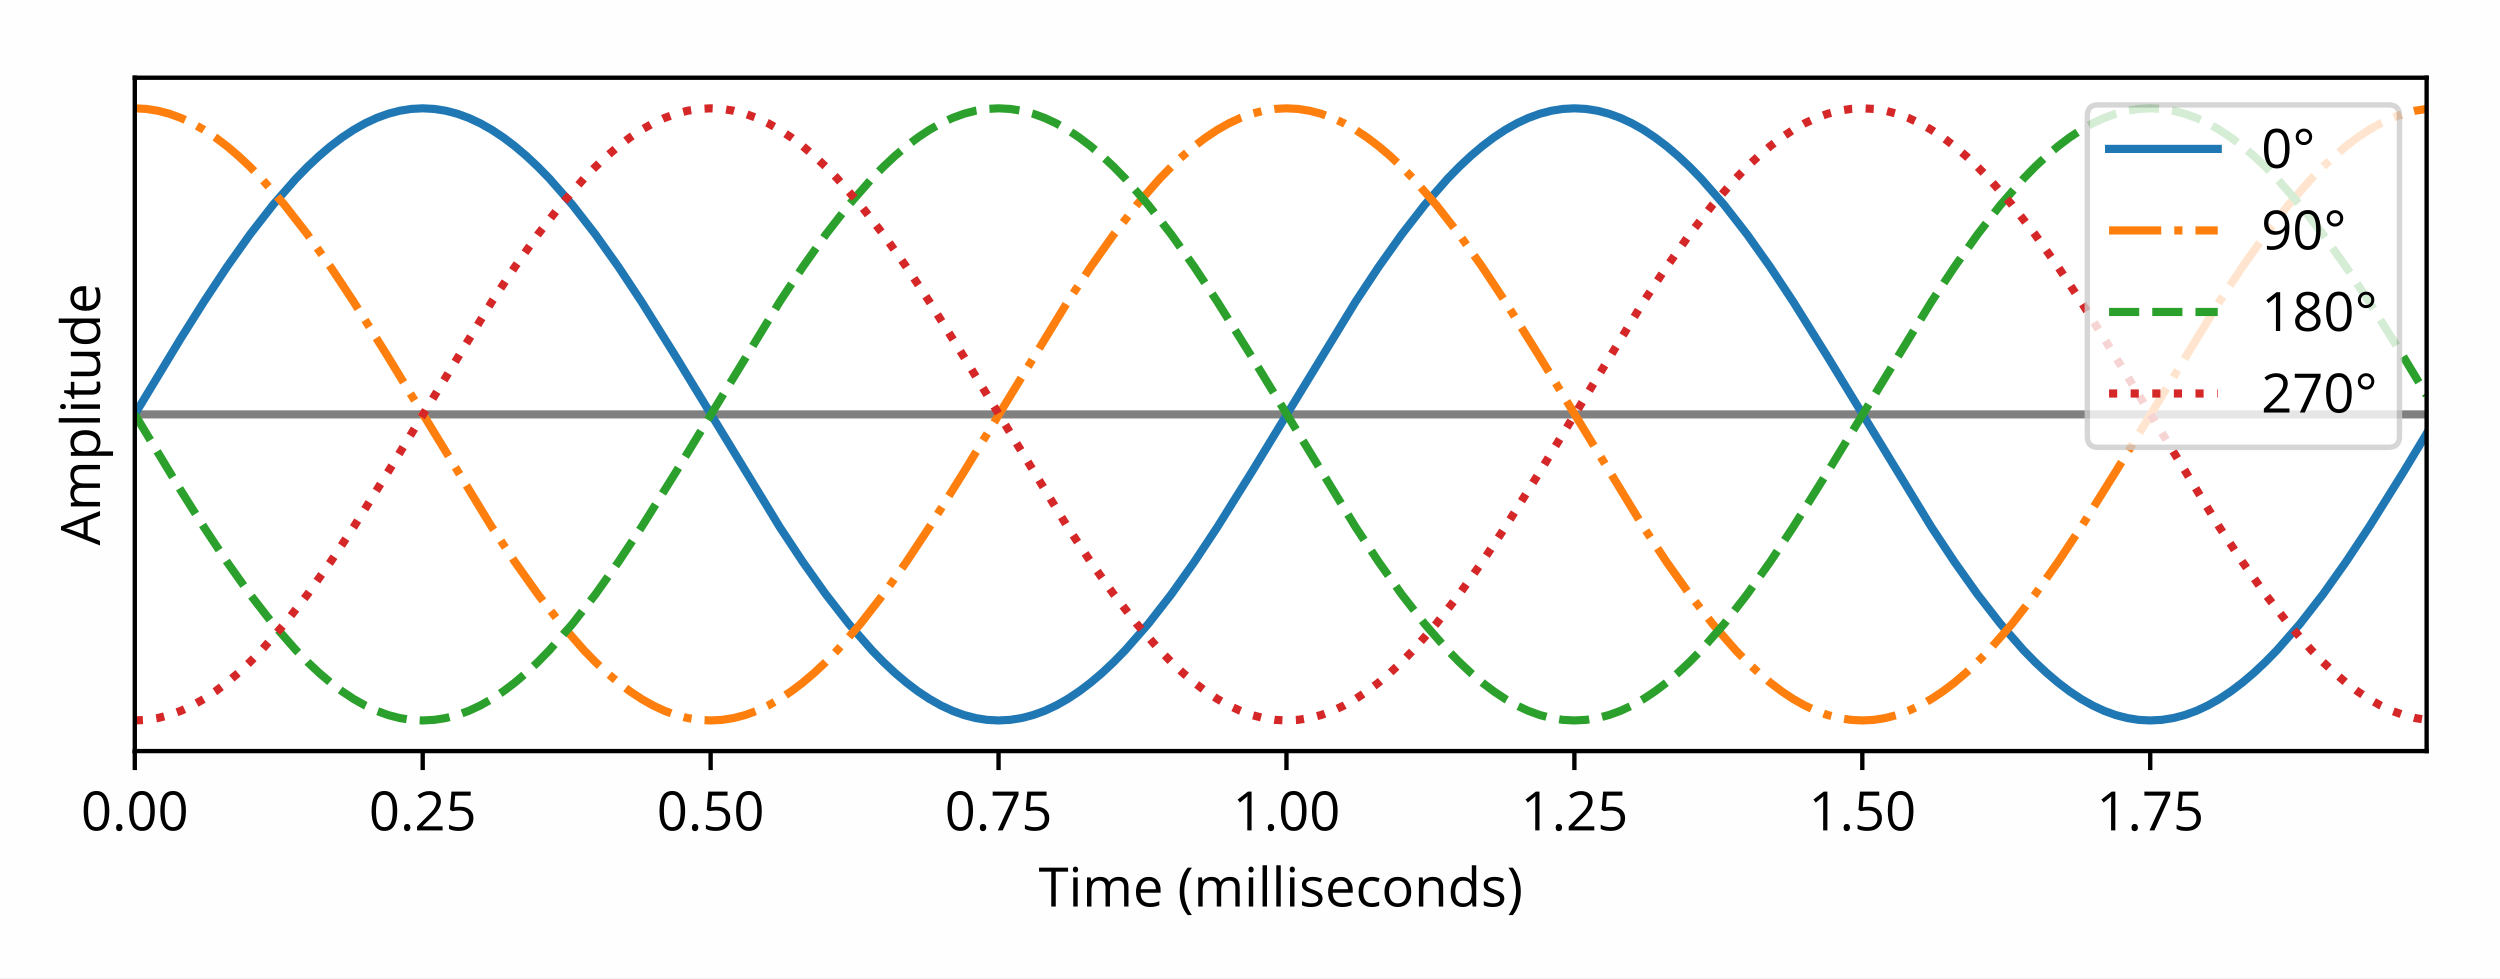
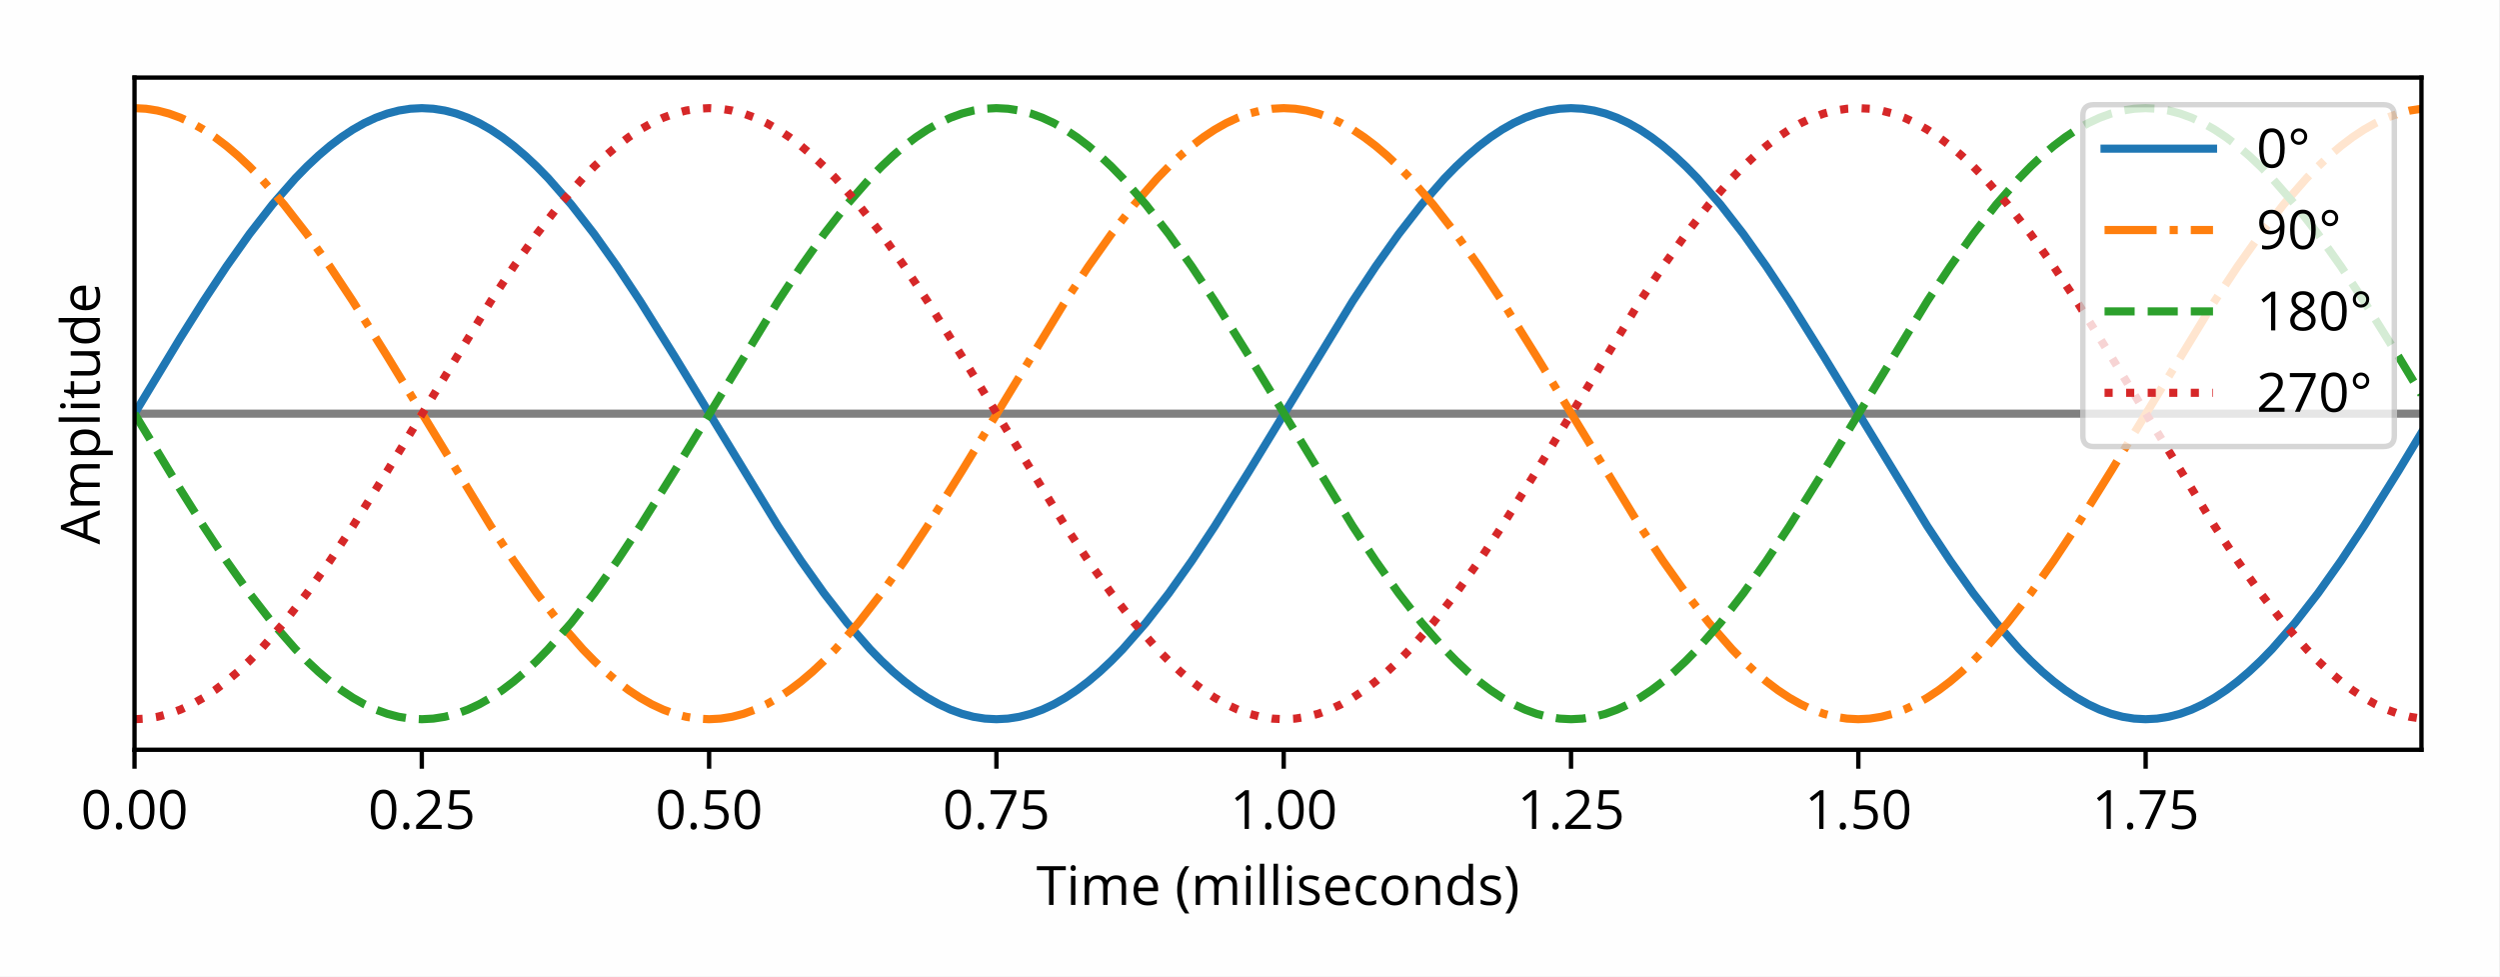
- <svg xmlns="http://www.w3.org/2000/svg" xmlns:xlink="http://www.w3.org/1999/xlink" height="180pt" version="1.1" viewBox="0 0 460 180" width="460pt">
+ <svg xmlns="http://www.w3.org/2000/svg" xmlns:xlink="http://www.w3.org/1999/xlink" height="180pt" version="1.1" viewBox="0 0 460.8 180" width="460.8pt">
  <defs>
    <style type="text/css">
*{stroke-linecap:butt;stroke-linejoin:round;}
  </style>
  </defs>
  <g id="figure_1">
    <g id="patch_1">
      <path d="M 0 180  L 460.8 180  L 460.8 0  L 0 0  z " style="fill:#fefefe;" />
    </g>
    <g id="axes_1">
      <g id="patch_2">
        <path d="M 24.802 138.197  L 446.5 138.197  L 446.5 14.3  L 24.802 14.3  z " style="fill:#ffffff;" />
      </g>
      <g id="line2d_1">
-         <path clip-path="url(#p7394f5e223)" d="M 24.802 76.248  L 446.5 76.248  " style="fill:none;stroke:#808080;stroke-linecap:square;stroke-width:1.5;" />
+         <path clip-path="url(#pbd737df02e)" d="M 24.802 76.248  L 446.5 76.248  " style="fill:none;stroke:#808080;stroke-linecap:square;stroke-width:1.5;" />
      </g>
      <g id="matplotlib.axis_1">
        <g id="xtick_1">
          <g id="line2d_2">
            <defs>
              <path d="M 0 0  L 0 3.5  " id="mc1b6aceab8" style="stroke:#000000;stroke-width:0.8;" />
            </defs>
            <g>
              <use style="stroke:#000000;stroke-width:0.8;" x="24.802" xlink:href="#mc1b6aceab8" y="138.197" />
            </g>
          </g>
          <g id="text_1">
            <text style="font-family:Open Sans;font-size:10px;font-style:normal;font-weight:normal;text-anchor:middle;" transform="rotate(-0, 24.80156, 152.7953)" x="24.802" y="152.795">0.00</text>
          </g>
        </g>
        <g id="xtick_2">
          <g id="line2d_3">
            <g>
              <use style="stroke:#000000;stroke-width:0.8;" x="77.779" xlink:href="#mc1b6aceab8" y="138.197" />
            </g>
          </g>
          <g id="text_2">
            <text style="font-family:Open Sans;font-size:10px;font-style:normal;font-weight:normal;text-anchor:middle;" transform="rotate(-0, 77.77875, 152.7953)" x="77.779" y="152.795">0.25</text>
          </g>
        </g>
        <g id="xtick_3">
          <g id="line2d_4">
            <g>
              <use style="stroke:#000000;stroke-width:0.8;" x="130.756" xlink:href="#mc1b6aceab8" y="138.197" />
            </g>
          </g>
          <g id="text_3">
            <text style="font-family:Open Sans;font-size:10px;font-style:normal;font-weight:normal;text-anchor:middle;" transform="rotate(-0, 130.7559, 152.7953)" x="130.756" y="152.795">0.50</text>
          </g>
        </g>
        <g id="xtick_4">
          <g id="line2d_5">
            <g>
              <use style="stroke:#000000;stroke-width:0.8;" x="183.733" xlink:href="#mc1b6aceab8" y="138.197" />
            </g>
          </g>
          <g id="text_4">
            <text style="font-family:Open Sans;font-size:10px;font-style:normal;font-weight:normal;text-anchor:middle;" transform="rotate(-0, 183.7331, 152.7953)" x="183.733" y="152.795">0.75</text>
          </g>
        </g>
        <g id="xtick_5">
          <g id="line2d_6">
            <g>
              <use style="stroke:#000000;stroke-width:0.8;" x="236.71" xlink:href="#mc1b6aceab8" y="138.197" />
            </g>
          </g>
          <g id="text_5">
            <text style="font-family:Open Sans;font-size:10px;font-style:normal;font-weight:normal;text-anchor:middle;" transform="rotate(-0, 236.7103, 152.7953)" x="236.71" y="152.795">1.00</text>
          </g>
        </g>
        <g id="xtick_6">
          <g id="line2d_7">
            <g>
              <use style="stroke:#000000;stroke-width:0.8;" x="289.688" xlink:href="#mc1b6aceab8" y="138.197" />
            </g>
          </g>
          <g id="text_6">
            <text style="font-family:Open Sans;font-size:10px;font-style:normal;font-weight:normal;text-anchor:middle;" transform="rotate(-0, 289.6875, 152.7953)" x="289.688" y="152.795">1.25</text>
          </g>
        </g>
        <g id="xtick_7">
          <g id="line2d_8">
            <g>
              <use style="stroke:#000000;stroke-width:0.8;" x="342.665" xlink:href="#mc1b6aceab8" y="138.197" />
            </g>
          </g>
          <g id="text_7">
            <text style="font-family:Open Sans;font-size:10px;font-style:normal;font-weight:normal;text-anchor:middle;" transform="rotate(-0, 342.6647, 152.7953)" x="342.665" y="152.795">1.50</text>
          </g>
        </g>
        <g id="xtick_8">
          <g id="line2d_9">
            <g>
              <use style="stroke:#000000;stroke-width:0.8;" x="395.642" xlink:href="#mc1b6aceab8" y="138.197" />
            </g>
          </g>
          <g id="text_8">
            <text style="font-family:Open Sans;font-size:10px;font-style:normal;font-weight:normal;text-anchor:middle;" transform="rotate(-0, 395.6419, 152.7953)" x="395.642" y="152.795">1.75</text>
          </g>
        </g>
        <g id="text_9">
          <text style="font-family:Open Sans;font-size:10px;font-style:normal;font-weight:normal;text-anchor:middle;" transform="rotate(-0, 235.6508, 166.7969)" x="235.651" y="166.797">Time (milliseconds)</text>
        </g>
      </g>
      <g id="matplotlib.axis_2">
        <g id="text_10">
          <text style="font-family:Open Sans;font-size:10px;font-style:normal;font-weight:normal;text-anchor:middle;" transform="rotate(-90, 18.39844, 76.24844)" x="18.398" y="76.248">Amplitude</text>
        </g>
      </g>
      <g id="line2d_10">
-         <path clip-path="url(#p7394f5e223)" d="M 24.802 76.248  L 33.278 62.243  L 37.516 55.517  L 41.754 49.118  L 45.992 43.146  L 50.231 37.697  L 54.469 32.856  L 56.588 30.687  L 58.707 28.699  L 60.826 26.898  L 62.945 25.292  L 65.064 23.886  L 67.183 22.688  L 69.302 21.701  L 71.421 20.929  L 73.541 20.376  L 75.66 20.043  L 77.779 19.932  L 79.898 20.043  L 82.017 20.376  L 84.136 20.929  L 86.255 21.701  L 88.374 22.688  L 90.493 23.886  L 92.612 25.292  L 94.731 26.898  L 96.851 28.699  L 98.97 30.687  L 101.089 32.856  L 105.327 37.697  L 109.565 43.146  L 113.803 49.118  L 118.041 55.517  L 124.399 65.696  L 143.47 96.98  L 147.709 103.379  L 151.947 109.351  L 156.185 114.8  L 160.423 119.641  L 162.542 121.81  L 164.661 123.798  L 166.78 125.599  L 168.9 127.205  L 171.019 128.61  L 173.138 129.809  L 175.257 130.796  L 177.376 131.568  L 179.495 132.121  L 181.614 132.454  L 183.733 132.565  L 185.852 132.454  L 187.971 132.121  L 190.09 131.568  L 192.209 130.796  L 194.329 129.809  L 196.448 128.61  L 198.567 127.205  L 200.686 125.599  L 202.805 123.798  L 204.924 121.81  L 207.043 119.641  L 211.281 114.8  L 215.519 109.351  L 219.758 103.379  L 223.996 96.98  L 230.353 86.801  L 249.425 55.517  L 253.663 49.118  L 257.901 43.146  L 262.139 37.697  L 266.378 32.856  L 268.497 30.687  L 270.616 28.699  L 272.735 26.898  L 274.854 25.292  L 276.973 23.886  L 279.092 22.688  L 281.211 21.701  L 283.33 20.929  L 285.449 20.376  L 287.568 20.043  L 289.688 19.932  L 291.807 20.043  L 293.926 20.376  L 296.045 20.929  L 298.164 21.701  L 300.283 22.688  L 302.402 23.886  L 304.521 25.292  L 306.64 26.898  L 308.759 28.699  L 310.878 30.687  L 312.997 32.856  L 317.236 37.697  L 321.474 43.146  L 325.712 49.118  L 329.95 55.517  L 336.307 65.696  L 355.379 96.98  L 359.617 103.379  L 363.856 109.351  L 368.094 114.8  L 372.332 119.641  L 374.451 121.81  L 376.57 123.798  L 378.689 125.599  L 380.808 127.205  L 382.927 128.61  L 385.046 129.809  L 387.166 130.796  L 389.285 131.568  L 391.404 132.121  L 393.523 132.454  L 395.642 132.565  L 397.761 132.454  L 399.88 132.121  L 401.999 131.568  L 404.118 130.796  L 406.237 129.809  L 408.356 128.61  L 410.476 127.205  L 412.595 125.599  L 414.714 123.798  L 416.833 121.81  L 418.952 119.641  L 423.19 114.8  L 427.428 109.351  L 431.666 103.379  L 435.905 96.98  L 442.262 86.801  L 446.5 79.785  L 446.5 79.785  " style="fill:none;stroke:#1f77b4;stroke-linecap:square;stroke-width:1.5;" />
+         <path clip-path="url(#pbd737df02e)" d="M 24.802 76.248  L 33.278 62.243  L 37.516 55.517  L 41.754 49.118  L 45.992 43.146  L 50.231 37.697  L 54.469 32.856  L 56.588 30.687  L 58.707 28.699  L 60.826 26.898  L 62.945 25.292  L 65.064 23.886  L 67.183 22.688  L 69.302 21.701  L 71.421 20.929  L 73.541 20.376  L 75.66 20.043  L 77.779 19.932  L 79.898 20.043  L 82.017 20.376  L 84.136 20.929  L 86.255 21.701  L 88.374 22.688  L 90.493 23.886  L 92.612 25.292  L 94.731 26.898  L 96.851 28.699  L 98.97 30.687  L 101.089 32.856  L 105.327 37.697  L 109.565 43.146  L 113.803 49.118  L 118.041 55.517  L 124.399 65.696  L 143.47 96.98  L 147.709 103.379  L 151.947 109.351  L 156.185 114.8  L 160.423 119.641  L 162.542 121.81  L 164.661 123.798  L 166.78 125.599  L 168.9 127.205  L 171.019 128.61  L 173.138 129.809  L 175.257 130.796  L 177.376 131.568  L 179.495 132.121  L 181.614 132.454  L 183.733 132.565  L 185.852 132.454  L 187.971 132.121  L 190.09 131.568  L 192.209 130.796  L 194.329 129.809  L 196.448 128.61  L 198.567 127.205  L 200.686 125.599  L 202.805 123.798  L 204.924 121.81  L 207.043 119.641  L 211.281 114.8  L 215.519 109.351  L 219.758 103.379  L 223.996 96.98  L 230.353 86.801  L 249.425 55.517  L 253.663 49.118  L 257.901 43.146  L 262.139 37.697  L 266.378 32.856  L 268.497 30.687  L 270.616 28.699  L 272.735 26.898  L 274.854 25.292  L 276.973 23.886  L 279.092 22.688  L 281.211 21.701  L 283.33 20.929  L 285.449 20.376  L 287.568 20.043  L 289.688 19.932  L 291.807 20.043  L 293.926 20.376  L 296.045 20.929  L 298.164 21.701  L 300.283 22.688  L 302.402 23.886  L 304.521 25.292  L 306.64 26.898  L 308.759 28.699  L 310.878 30.687  L 312.997 32.856  L 317.236 37.697  L 321.474 43.146  L 325.712 49.118  L 329.95 55.517  L 336.307 65.696  L 355.379 96.98  L 359.617 103.379  L 363.856 109.351  L 368.094 114.8  L 372.332 119.641  L 374.451 121.81  L 376.57 123.798  L 378.689 125.599  L 380.808 127.205  L 382.927 128.61  L 385.046 129.809  L 387.166 130.796  L 389.285 131.568  L 391.404 132.121  L 393.523 132.454  L 395.642 132.565  L 397.761 132.454  L 399.88 132.121  L 401.999 131.568  L 404.118 130.796  L 406.237 129.809  L 408.356 128.61  L 410.476 127.205  L 412.595 125.599  L 414.714 123.798  L 416.833 121.81  L 418.952 119.641  L 423.19 114.8  L 427.428 109.351  L 431.666 103.379  L 435.905 96.98  L 442.262 86.801  L 446.5 79.785  L 446.5 79.785  " style="fill:none;stroke:#1f77b4;stroke-linecap:square;stroke-width:1.5;" />
      </g>
      <g id="line2d_11">
-         <path clip-path="url(#p7394f5e223)" d="M 24.802 19.932  L 26.921 20.043  L 29.04 20.376  L 31.159 20.929  L 33.278 21.701  L 35.397 22.688  L 37.516 23.886  L 39.635 25.292  L 41.754 26.898  L 43.873 28.699  L 45.992 30.687  L 48.112 32.856  L 52.35 37.697  L 56.588 43.146  L 60.826 49.118  L 65.064 55.517  L 71.421 65.696  L 90.493 96.98  L 94.731 103.379  L 98.97 109.351  L 103.208 114.8  L 107.446 119.641  L 109.565 121.81  L 111.684 123.798  L 113.803 125.599  L 115.922 127.205  L 118.041 128.61  L 120.161 129.809  L 122.28 130.796  L 124.399 131.568  L 126.518 132.121  L 128.637 132.454  L 130.756 132.565  L 132.875 132.454  L 134.994 132.121  L 137.113 131.568  L 139.232 130.796  L 141.351 129.809  L 143.47 128.61  L 145.59 127.205  L 147.709 125.599  L 149.828 123.798  L 151.947 121.81  L 154.066 119.641  L 158.304 114.8  L 162.542 109.351  L 166.78 103.379  L 171.019 96.98  L 177.376 86.801  L 196.448 55.517  L 200.686 49.118  L 204.924 43.146  L 209.162 37.697  L 213.4 32.856  L 215.519 30.687  L 217.639 28.699  L 219.758 26.898  L 221.877 25.292  L 223.996 23.886  L 226.115 22.688  L 228.234 21.701  L 230.353 20.929  L 232.472 20.376  L 234.591 20.043  L 236.71 19.932  L 238.829 20.043  L 240.948 20.376  L 243.068 20.929  L 245.187 21.701  L 247.306 22.688  L 249.425 23.886  L 251.544 25.292  L 253.663 26.898  L 255.782 28.699  L 257.901 30.687  L 260.02 32.856  L 264.258 37.697  L 268.497 43.146  L 272.735 49.118  L 276.973 55.517  L 283.33 65.696  L 302.402 96.98  L 306.64 103.379  L 310.878 109.351  L 315.117 114.8  L 319.355 119.641  L 321.474 121.81  L 323.593 123.798  L 325.712 125.599  L 327.831 127.205  L 329.95 128.61  L 332.069 129.809  L 334.188 130.796  L 336.307 131.568  L 338.427 132.121  L 340.546 132.454  L 342.665 132.565  L 344.784 132.454  L 346.903 132.121  L 349.022 131.568  L 351.141 130.796  L 353.26 129.809  L 355.379 128.61  L 357.498 127.205  L 359.617 125.599  L 361.736 123.798  L 363.856 121.81  L 365.975 119.641  L 370.213 114.8  L 374.451 109.351  L 378.689 103.379  L 382.927 96.98  L 389.285 86.801  L 408.356 55.517  L 412.595 49.118  L 416.833 43.146  L 421.071 37.697  L 425.309 32.856  L 427.428 30.687  L 429.547 28.699  L 431.666 26.898  L 433.785 25.292  L 435.905 23.886  L 438.024 22.688  L 440.143 21.701  L 442.262 20.929  L 444.381 20.376  L 446.5 20.043  L 446.5 20.043  " style="fill:none;stroke:#ff7f0e;stroke-dasharray:9.6,2.4,1.5,2.4;stroke-dashoffset:0;stroke-width:1.5;" />
+         <path clip-path="url(#pbd737df02e)" d="M 24.802 19.932  L 26.921 20.043  L 29.04 20.376  L 31.159 20.929  L 33.278 21.701  L 35.397 22.688  L 37.516 23.886  L 39.635 25.292  L 41.754 26.898  L 43.873 28.699  L 45.992 30.687  L 48.112 32.856  L 52.35 37.697  L 56.588 43.146  L 60.826 49.118  L 65.064 55.517  L 71.421 65.696  L 90.493 96.98  L 94.731 103.379  L 98.97 109.351  L 103.208 114.8  L 107.446 119.641  L 109.565 121.81  L 111.684 123.798  L 113.803 125.599  L 115.922 127.205  L 118.041 128.61  L 120.161 129.809  L 122.28 130.796  L 124.399 131.568  L 126.518 132.121  L 128.637 132.454  L 130.756 132.565  L 132.875 132.454  L 134.994 132.121  L 137.113 131.568  L 139.232 130.796  L 141.351 129.809  L 143.47 128.61  L 145.59 127.205  L 147.709 125.599  L 149.828 123.798  L 151.947 121.81  L 154.066 119.641  L 158.304 114.8  L 162.542 109.351  L 166.78 103.379  L 171.019 96.98  L 177.376 86.801  L 196.448 55.517  L 200.686 49.118  L 204.924 43.146  L 209.162 37.697  L 213.4 32.856  L 215.519 30.687  L 217.639 28.699  L 219.758 26.898  L 221.877 25.292  L 223.996 23.886  L 226.115 22.688  L 228.234 21.701  L 230.353 20.929  L 232.472 20.376  L 234.591 20.043  L 236.71 19.932  L 238.829 20.043  L 240.948 20.376  L 243.068 20.929  L 245.187 21.701  L 247.306 22.688  L 249.425 23.886  L 251.544 25.292  L 253.663 26.898  L 255.782 28.699  L 257.901 30.687  L 260.02 32.856  L 264.258 37.697  L 268.497 43.146  L 272.735 49.118  L 276.973 55.517  L 283.33 65.696  L 302.402 96.98  L 306.64 103.379  L 310.878 109.351  L 315.117 114.8  L 319.355 119.641  L 321.474 121.81  L 323.593 123.798  L 325.712 125.599  L 327.831 127.205  L 329.95 128.61  L 332.069 129.809  L 334.188 130.796  L 336.307 131.568  L 338.427 132.121  L 340.546 132.454  L 342.665 132.565  L 344.784 132.454  L 346.903 132.121  L 349.022 131.568  L 351.141 130.796  L 353.26 129.809  L 355.379 128.61  L 357.498 127.205  L 359.617 125.599  L 361.736 123.798  L 363.856 121.81  L 365.975 119.641  L 370.213 114.8  L 374.451 109.351  L 378.689 103.379  L 382.927 96.98  L 389.285 86.801  L 408.356 55.517  L 412.595 49.118  L 416.833 43.146  L 421.071 37.697  L 425.309 32.856  L 427.428 30.687  L 429.547 28.699  L 431.666 26.898  L 433.785 25.292  L 435.905 23.886  L 438.024 22.688  L 440.143 21.701  L 442.262 20.929  L 444.381 20.376  L 446.5 20.043  L 446.5 20.043  " style="fill:none;stroke:#ff7f0e;stroke-dasharray:9.6,2.4,1.5,2.4;stroke-dashoffset:0;stroke-width:1.5;" />
      </g>
      <g id="line2d_12">
-         <path clip-path="url(#p7394f5e223)" d="M 24.802 76.248  L 33.278 90.254  L 37.516 96.98  L 41.754 103.379  L 45.992 109.351  L 50.231 114.8  L 54.469 119.641  L 56.588 121.81  L 58.707 123.798  L 60.826 125.599  L 62.945 127.205  L 65.064 128.61  L 67.183 129.809  L 69.302 130.796  L 71.421 131.568  L 73.541 132.121  L 75.66 132.454  L 77.779 132.565  L 79.898 132.454  L 82.017 132.121  L 84.136 131.568  L 86.255 130.796  L 88.374 129.809  L 90.493 128.61  L 92.612 127.205  L 94.731 125.599  L 96.851 123.798  L 98.97 121.81  L 101.089 119.641  L 105.327 114.8  L 109.565 109.351  L 113.803 103.379  L 118.041 96.98  L 124.399 86.801  L 143.47 55.517  L 147.709 49.118  L 151.947 43.146  L 156.185 37.697  L 160.423 32.856  L 162.542 30.687  L 164.661 28.699  L 166.78 26.898  L 168.9 25.292  L 171.019 23.886  L 173.138 22.688  L 175.257 21.701  L 177.376 20.929  L 179.495 20.376  L 181.614 20.043  L 183.733 19.932  L 185.852 20.043  L 187.971 20.376  L 190.09 20.929  L 192.209 21.701  L 194.329 22.688  L 196.448 23.886  L 198.567 25.292  L 200.686 26.898  L 202.805 28.699  L 204.924 30.687  L 207.043 32.856  L 211.281 37.697  L 215.519 43.146  L 219.758 49.118  L 223.996 55.517  L 230.353 65.696  L 249.425 96.98  L 253.663 103.379  L 257.901 109.351  L 262.139 114.8  L 266.378 119.641  L 268.497 121.81  L 270.616 123.798  L 272.735 125.599  L 274.854 127.205  L 276.973 128.61  L 279.092 129.809  L 281.211 130.796  L 283.33 131.568  L 285.449 132.121  L 287.568 132.454  L 289.688 132.565  L 291.807 132.454  L 293.926 132.121  L 296.045 131.568  L 298.164 130.796  L 300.283 129.809  L 302.402 128.61  L 304.521 127.205  L 306.64 125.599  L 308.759 123.798  L 310.878 121.81  L 312.997 119.641  L 317.236 114.8  L 321.474 109.351  L 325.712 103.379  L 329.95 96.98  L 336.307 86.801  L 355.379 55.517  L 359.617 49.118  L 363.856 43.146  L 368.094 37.697  L 372.332 32.856  L 374.451 30.687  L 376.57 28.699  L 378.689 26.898  L 380.808 25.292  L 382.927 23.886  L 385.046 22.688  L 387.166 21.701  L 389.285 20.929  L 391.404 20.376  L 393.523 20.043  L 395.642 19.932  L 397.761 20.043  L 399.88 20.376  L 401.999 20.929  L 404.118 21.701  L 406.237 22.688  L 408.356 23.886  L 410.476 25.292  L 412.595 26.898  L 414.714 28.699  L 416.833 30.687  L 418.952 32.856  L 423.19 37.697  L 427.428 43.146  L 431.666 49.118  L 435.905 55.517  L 442.262 65.696  L 446.5 72.712  L 446.5 72.712  " style="fill:none;stroke:#2ca02c;stroke-dasharray:5.55,2.4;stroke-dashoffset:0;stroke-width:1.5;" />
+         <path clip-path="url(#pbd737df02e)" d="M 24.802 76.248  L 33.278 90.254  L 37.516 96.98  L 41.754 103.379  L 45.992 109.351  L 50.231 114.8  L 54.469 119.641  L 56.588 121.81  L 58.707 123.798  L 60.826 125.599  L 62.945 127.205  L 65.064 128.61  L 67.183 129.809  L 69.302 130.796  L 71.421 131.568  L 73.541 132.121  L 75.66 132.454  L 77.779 132.565  L 79.898 132.454  L 82.017 132.121  L 84.136 131.568  L 86.255 130.796  L 88.374 129.809  L 90.493 128.61  L 92.612 127.205  L 94.731 125.599  L 96.851 123.798  L 98.97 121.81  L 101.089 119.641  L 105.327 114.8  L 109.565 109.351  L 113.803 103.379  L 118.041 96.98  L 124.399 86.801  L 143.47 55.517  L 147.709 49.118  L 151.947 43.146  L 156.185 37.697  L 160.423 32.856  L 162.542 30.687  L 164.661 28.699  L 166.78 26.898  L 168.9 25.292  L 171.019 23.886  L 173.138 22.688  L 175.257 21.701  L 177.376 20.929  L 179.495 20.376  L 181.614 20.043  L 183.733 19.932  L 185.852 20.043  L 187.971 20.376  L 190.09 20.929  L 192.209 21.701  L 194.329 22.688  L 196.448 23.886  L 198.567 25.292  L 200.686 26.898  L 202.805 28.699  L 204.924 30.687  L 207.043 32.856  L 211.281 37.697  L 215.519 43.146  L 219.758 49.118  L 223.996 55.517  L 230.353 65.696  L 249.425 96.98  L 253.663 103.379  L 257.901 109.351  L 262.139 114.8  L 266.378 119.641  L 268.497 121.81  L 270.616 123.798  L 272.735 125.599  L 274.854 127.205  L 276.973 128.61  L 279.092 129.809  L 281.211 130.796  L 283.33 131.568  L 285.449 132.121  L 287.568 132.454  L 289.688 132.565  L 291.807 132.454  L 293.926 132.121  L 296.045 131.568  L 298.164 130.796  L 300.283 129.809  L 302.402 128.61  L 304.521 127.205  L 306.64 125.599  L 308.759 123.798  L 310.878 121.81  L 312.997 119.641  L 317.236 114.8  L 321.474 109.351  L 325.712 103.379  L 329.95 96.98  L 336.307 86.801  L 355.379 55.517  L 359.617 49.118  L 363.856 43.146  L 368.094 37.697  L 372.332 32.856  L 374.451 30.687  L 376.57 28.699  L 378.689 26.898  L 380.808 25.292  L 382.927 23.886  L 385.046 22.688  L 387.166 21.701  L 389.285 20.929  L 391.404 20.376  L 393.523 20.043  L 395.642 19.932  L 397.761 20.043  L 399.88 20.376  L 401.999 20.929  L 404.118 21.701  L 406.237 22.688  L 408.356 23.886  L 410.476 25.292  L 412.595 26.898  L 414.714 28.699  L 416.833 30.687  L 418.952 32.856  L 423.19 37.697  L 427.428 43.146  L 431.666 49.118  L 435.905 55.517  L 442.262 65.696  L 446.5 72.712  L 446.5 72.712  " style="fill:none;stroke:#2ca02c;stroke-dasharray:5.55,2.4;stroke-dashoffset:0;stroke-width:1.5;" />
      </g>
      <g id="line2d_13">
-         <path clip-path="url(#p7394f5e223)" d="M 24.802 132.565  L 26.921 132.454  L 29.04 132.121  L 31.159 131.568  L 33.278 130.796  L 35.397 129.809  L 37.516 128.61  L 39.635 127.205  L 41.754 125.599  L 43.873 123.798  L 45.992 121.81  L 48.112 119.641  L 52.35 114.8  L 56.588 109.351  L 60.826 103.379  L 65.064 96.98  L 71.421 86.801  L 90.493 55.517  L 94.731 49.118  L 98.97 43.146  L 103.208 37.697  L 107.446 32.856  L 109.565 30.687  L 111.684 28.699  L 113.803 26.898  L 115.922 25.292  L 118.041 23.886  L 120.161 22.688  L 122.28 21.701  L 124.399 20.929  L 126.518 20.376  L 128.637 20.043  L 130.756 19.932  L 132.875 20.043  L 134.994 20.376  L 137.113 20.929  L 139.232 21.701  L 141.351 22.688  L 143.47 23.886  L 145.59 25.292  L 147.709 26.898  L 149.828 28.699  L 151.947 30.687  L 154.066 32.856  L 158.304 37.697  L 162.542 43.146  L 166.78 49.118  L 171.019 55.517  L 177.376 65.696  L 196.448 96.98  L 200.686 103.379  L 204.924 109.351  L 209.162 114.8  L 213.4 119.641  L 215.519 121.81  L 217.639 123.798  L 219.758 125.599  L 221.877 127.205  L 223.996 128.61  L 226.115 129.809  L 228.234 130.796  L 230.353 131.568  L 232.472 132.121  L 234.591 132.454  L 236.71 132.565  L 238.829 132.454  L 240.948 132.121  L 243.068 131.568  L 245.187 130.796  L 247.306 129.809  L 249.425 128.61  L 251.544 127.205  L 253.663 125.599  L 255.782 123.798  L 257.901 121.81  L 260.02 119.641  L 264.258 114.8  L 268.497 109.351  L 272.735 103.379  L 276.973 96.98  L 283.33 86.801  L 302.402 55.517  L 306.64 49.118  L 310.878 43.146  L 315.117 37.697  L 319.355 32.856  L 321.474 30.687  L 323.593 28.699  L 325.712 26.898  L 327.831 25.292  L 329.95 23.886  L 332.069 22.688  L 334.188 21.701  L 336.307 20.929  L 338.427 20.376  L 340.546 20.043  L 342.665 19.932  L 344.784 20.043  L 346.903 20.376  L 349.022 20.929  L 351.141 21.701  L 353.26 22.688  L 355.379 23.886  L 357.498 25.292  L 359.617 26.898  L 361.736 28.699  L 363.856 30.687  L 365.975 32.856  L 370.213 37.697  L 374.451 43.146  L 378.689 49.118  L 382.927 55.517  L 389.285 65.696  L 408.356 96.98  L 412.595 103.379  L 416.833 109.351  L 421.071 114.8  L 425.309 119.641  L 427.428 121.81  L 429.547 123.798  L 431.666 125.599  L 433.785 127.205  L 435.905 128.61  L 438.024 129.809  L 440.143 130.796  L 442.262 131.568  L 444.381 132.121  L 446.5 132.454  L 446.5 132.454  " style="fill:none;stroke:#d62728;stroke-dasharray:1.5,2.475;stroke-dashoffset:0;stroke-width:1.5;" />
+         <path clip-path="url(#pbd737df02e)" d="M 24.802 132.565  L 26.921 132.454  L 29.04 132.121  L 31.159 131.568  L 33.278 130.796  L 35.397 129.809  L 37.516 128.61  L 39.635 127.205  L 41.754 125.599  L 43.873 123.798  L 45.992 121.81  L 48.112 119.641  L 52.35 114.8  L 56.588 109.351  L 60.826 103.379  L 65.064 96.98  L 71.421 86.801  L 90.493 55.517  L 94.731 49.118  L 98.97 43.146  L 103.208 37.697  L 107.446 32.856  L 109.565 30.687  L 111.684 28.699  L 113.803 26.898  L 115.922 25.292  L 118.041 23.886  L 120.161 22.688  L 122.28 21.701  L 124.399 20.929  L 126.518 20.376  L 128.637 20.043  L 130.756 19.932  L 132.875 20.043  L 134.994 20.376  L 137.113 20.929  L 139.232 21.701  L 141.351 22.688  L 143.47 23.886  L 145.59 25.292  L 147.709 26.898  L 149.828 28.699  L 151.947 30.687  L 154.066 32.856  L 158.304 37.697  L 162.542 43.146  L 166.78 49.118  L 171.019 55.517  L 177.376 65.696  L 196.448 96.98  L 200.686 103.379  L 204.924 109.351  L 209.162 114.8  L 213.4 119.641  L 215.519 121.81  L 217.639 123.798  L 219.758 125.599  L 221.877 127.205  L 223.996 128.61  L 226.115 129.809  L 228.234 130.796  L 230.353 131.568  L 232.472 132.121  L 234.591 132.454  L 236.71 132.565  L 238.829 132.454  L 240.948 132.121  L 243.068 131.568  L 245.187 130.796  L 247.306 129.809  L 249.425 128.61  L 251.544 127.205  L 253.663 125.599  L 255.782 123.798  L 257.901 121.81  L 260.02 119.641  L 264.258 114.8  L 268.497 109.351  L 272.735 103.379  L 276.973 96.98  L 283.33 86.801  L 302.402 55.517  L 306.64 49.118  L 310.878 43.146  L 315.117 37.697  L 319.355 32.856  L 321.474 30.687  L 323.593 28.699  L 325.712 26.898  L 327.831 25.292  L 329.95 23.886  L 332.069 22.688  L 334.188 21.701  L 336.307 20.929  L 338.427 20.376  L 340.546 20.043  L 342.665 19.932  L 344.784 20.043  L 346.903 20.376  L 349.022 20.929  L 351.141 21.701  L 353.26 22.688  L 355.379 23.886  L 357.498 25.292  L 359.617 26.898  L 361.736 28.699  L 363.856 30.687  L 365.975 32.856  L 370.213 37.697  L 374.451 43.146  L 378.689 49.118  L 382.927 55.517  L 389.285 65.696  L 408.356 96.98  L 412.595 103.379  L 416.833 109.351  L 421.071 114.8  L 425.309 119.641  L 427.428 121.81  L 429.547 123.798  L 431.666 125.599  L 433.785 127.205  L 435.905 128.61  L 438.024 129.809  L 440.143 130.796  L 442.262 131.568  L 444.381 132.121  L 446.5 132.454  L 446.5 132.454  " style="fill:none;stroke:#d62728;stroke-dasharray:1.5,2.475;stroke-dashoffset:0;stroke-width:1.5;" />
      </g>
      <g id="patch_3">
        <path d="M 24.802 138.197  L 24.802 14.3  " style="fill:none;stroke:#000000;stroke-linecap:square;stroke-linejoin:miter;stroke-width:0.8;" />
      </g>
      <g id="patch_4">
        <path d="M 446.5 138.197  L 446.5 14.3  " style="fill:none;stroke:#000000;stroke-linecap:square;stroke-linejoin:miter;stroke-width:0.8;" />
      </g>
      <g id="patch_5">
        <path d="M 24.802 138.197  L 446.5 138.197  " style="fill:none;stroke:#000000;stroke-linecap:square;stroke-linejoin:miter;stroke-width:0.8;" />
      </g>
      <g id="patch_6">
        <path d="M 24.802 14.3  L 446.5 14.3  " style="fill:none;stroke:#000000;stroke-linecap:square;stroke-linejoin:miter;stroke-width:0.8;" />
      </g>
      <g id="legend_1">
        <g id="patch_7">
          <path d="M 386.066 82.306  L 439.5 82.306  Q 441.5 82.306 441.5 80.306  L 441.5 21.3  Q 441.5 19.3 439.5 19.3  L 386.066 19.3  Q 384.066 19.3 384.066 21.3  L 384.066 80.306  Q 384.066 82.306 386.066 82.306  z " style="fill:#ffffff;opacity:0.8;stroke:#cccccc;stroke-linejoin:miter;" />
        </g>
        <g id="line2d_14">
          <path d="M 388.066 27.398  L 408.066 27.398  " style="fill:none;stroke:#1f77b4;stroke-linecap:square;stroke-width:1.5;" />
        </g>
        <g id="line2d_15" />
        <g id="text_11">
          <text style="font-family:Open Sans;font-size:10px;font-style:normal;font-weight:normal;text-anchor:start;" transform="rotate(-0, 416.0656, 30.89844)" x="416.066" y="30.898">0°</text>
        </g>
        <g id="line2d_16">
          <path d="M 388.066 42.4  L 408.066 42.4  " style="fill:none;stroke:#ff7f0e;stroke-dasharray:9.6,2.4,1.5,2.4;stroke-dashoffset:0;stroke-width:1.5;" />
        </g>
        <g id="line2d_17" />
        <g id="text_12">
          <text style="font-family:Open Sans;font-size:10px;font-style:normal;font-weight:normal;text-anchor:start;" transform="rotate(-0, 416.0656, 45.9)" x="416.066" y="45.9">90°</text>
        </g>
        <g id="line2d_18">
          <path d="M 388.066 57.402  L 408.066 57.402  " style="fill:none;stroke:#2ca02c;stroke-dasharray:5.55,2.4;stroke-dashoffset:0;stroke-width:1.5;" />
        </g>
        <g id="line2d_19" />
        <g id="text_13">
          <text style="font-family:Open Sans;font-size:10px;font-style:normal;font-weight:normal;text-anchor:start;" transform="rotate(-0, 416.0656, 60.90156)" x="416.066" y="60.902">180°</text>
        </g>
        <g id="line2d_20">
          <path d="M 388.066 72.403  L 408.066 72.403  " style="fill:none;stroke:#d62728;stroke-dasharray:1.5,2.475;stroke-dashoffset:0;stroke-width:1.5;" />
        </g>
        <g id="line2d_21" />
        <g id="text_14">
          <text style="font-family:Open Sans;font-size:10px;font-style:normal;font-weight:normal;text-anchor:start;" transform="rotate(-0, 416.0656, 75.90313)" x="416.066" y="75.903">270°</text>
        </g>
      </g>
    </g>
  </g>
  <defs>
-     <clipPath id="p7394f5e223">
+     <clipPath id="pbd737df02e">
      <rect height="123.897" width="421.698" x="24.802" y="14.3" />
    </clipPath>
  </defs>
</svg>
